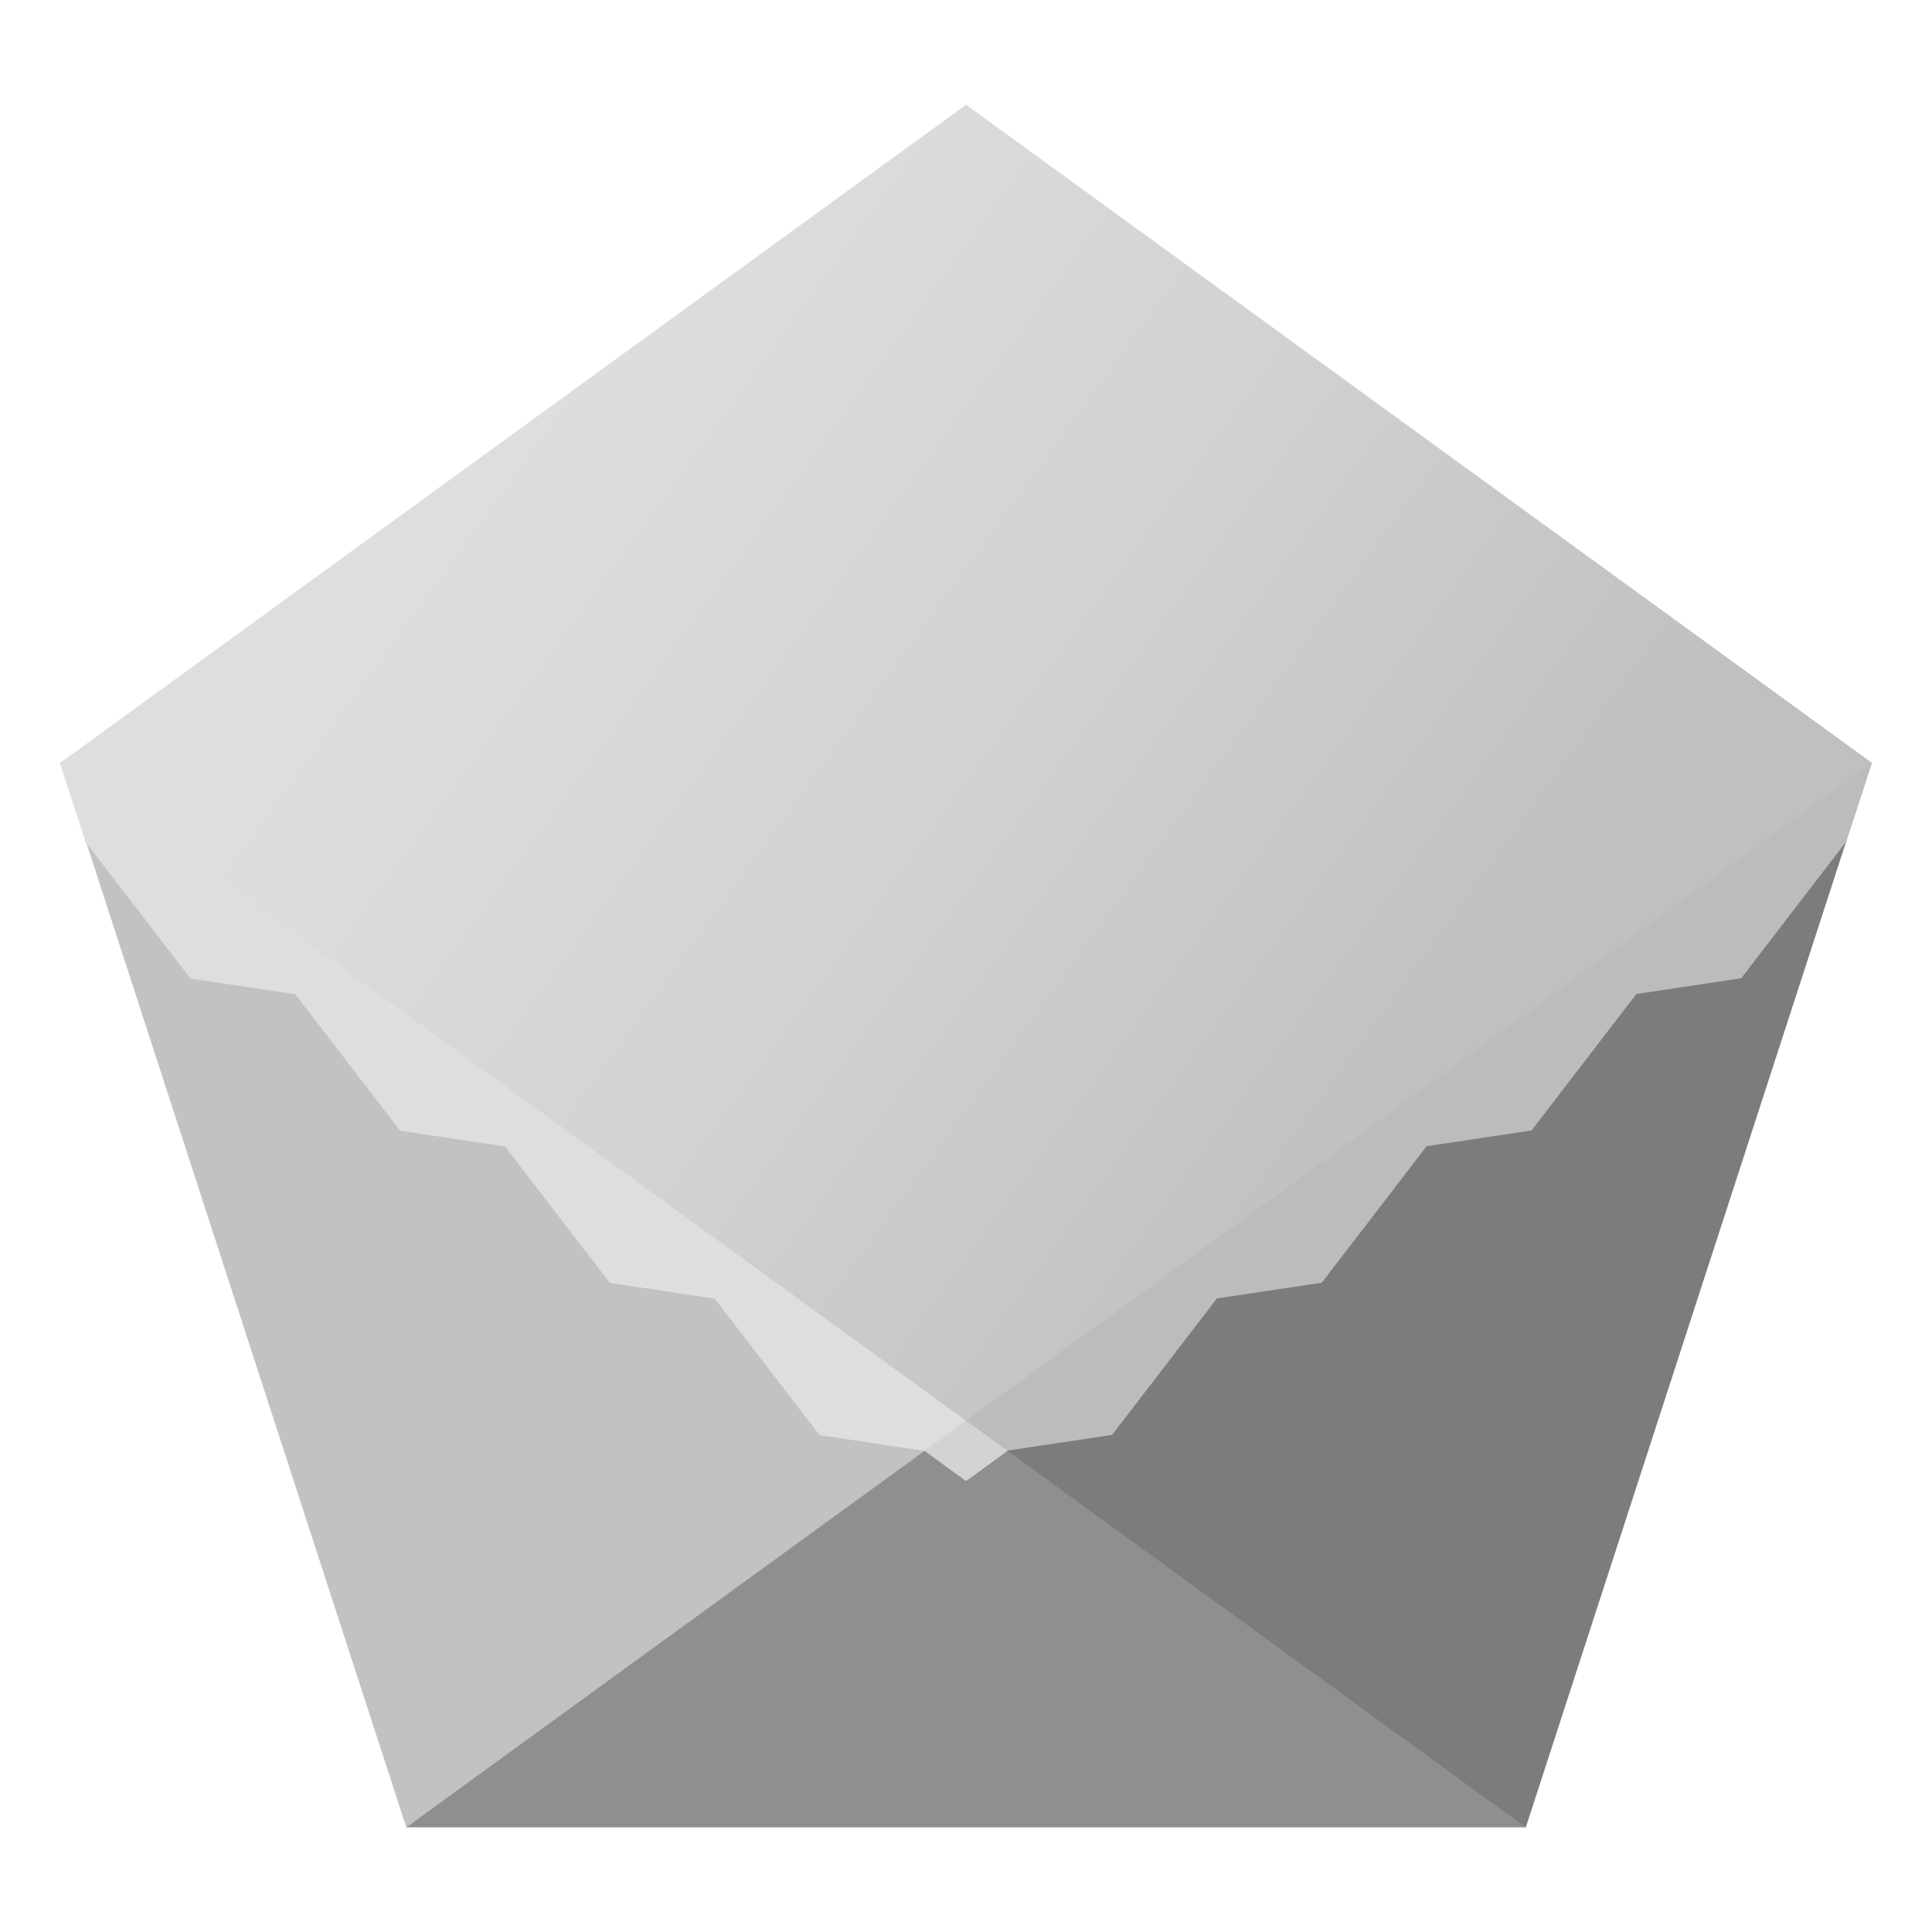
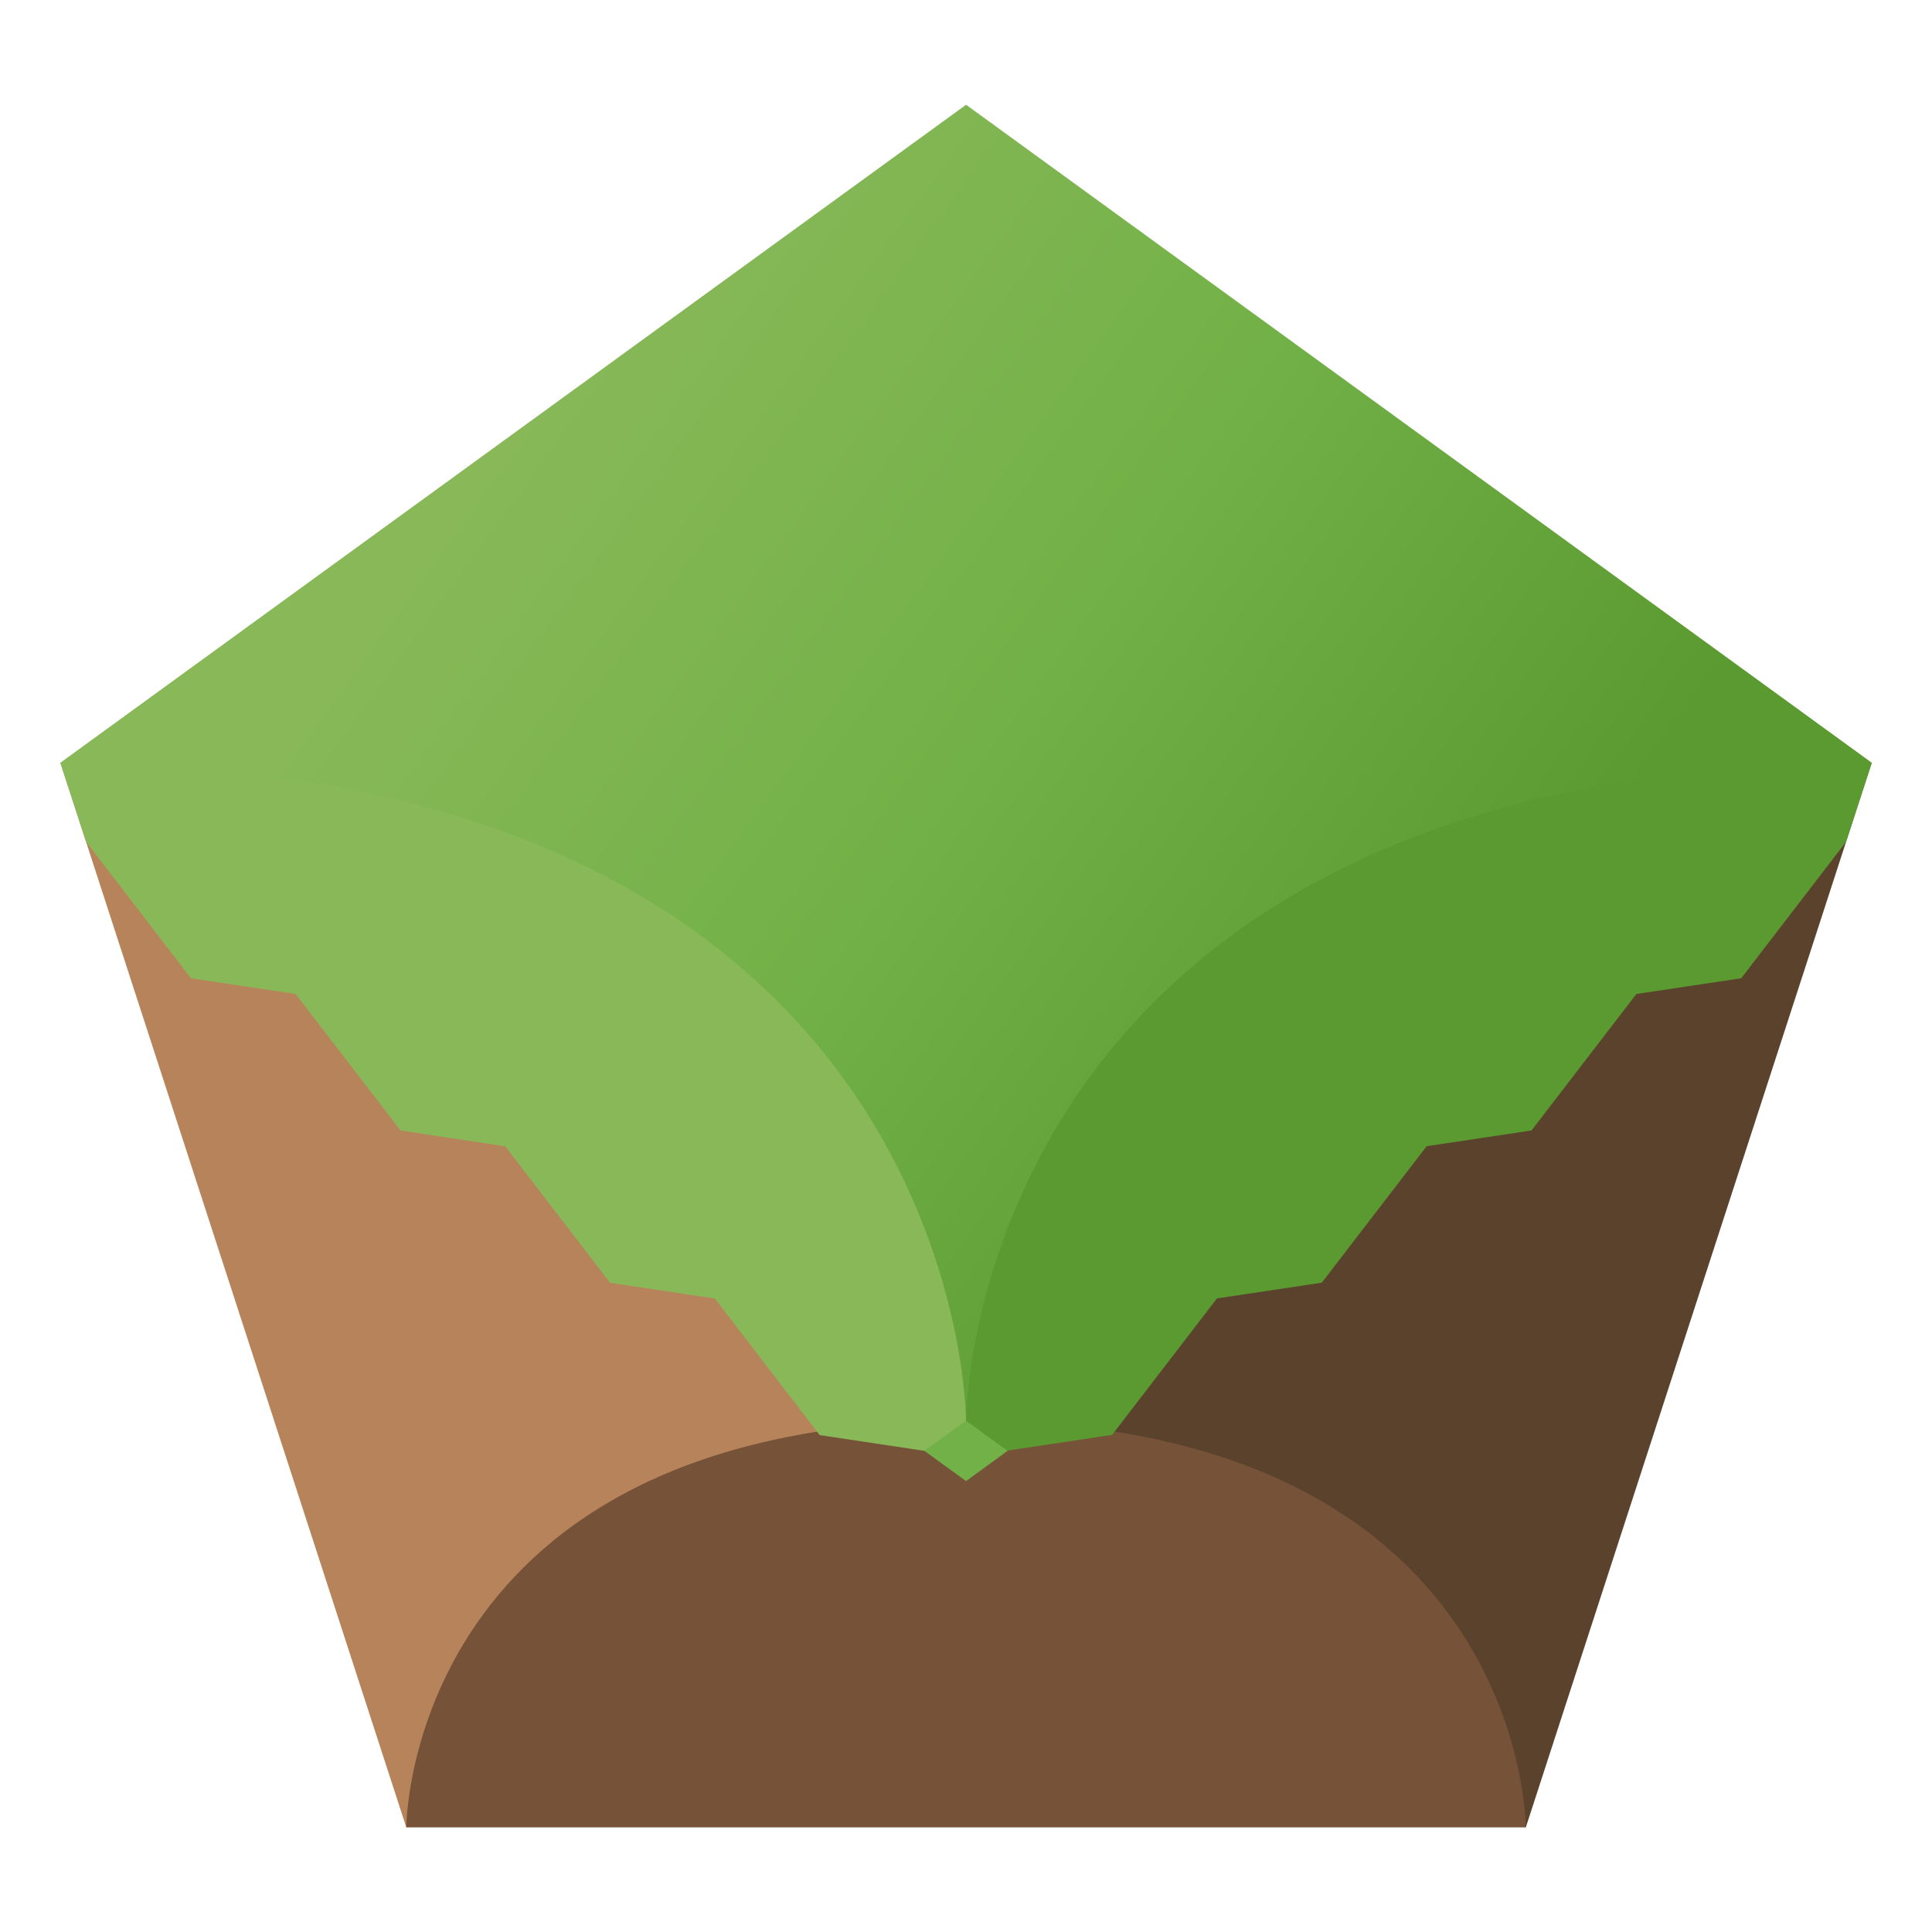
- <svg xmlns="http://www.w3.org/2000/svg" width="64" height="64" version="1.1" viewBox="0 0 16.933 16.933">
-   <defs>
+ <svg xmlns="http://www.w3.org/2000/svg" width="64" height="64" version="1.1" viewBox="0 0 16.933 16.933" id="svg29">
+   <defs id="defs9">
    <linearGradient id="linearGradient84726" x1="4.498" x2="12.435" y1="3.801" y2="9.568" gradientUnits="userSpaceOnUse">
-       <stop stop-color="#dedede" offset="0" />
-       <stop stop-color="#d2d2d2" offset=".5" />
-       <stop stop-color="#c0c0c0" offset="1" />
+       <stop stop-color="#88b858" offset="0" id="stop2" />
+       <stop stop-color="#72b147" offset=".5" id="stop4" />
+       <stop stop-color="#5a9a30" offset="1" id="stop6" />
    </linearGradient>
  </defs>
-   <g>
-     <path d="m3.561 16.016s0-3.564 4.906-3.564c4.907 0 4.906 3.564 4.906 3.564z" fill="#8f8f8f" />
-     <path d="m8.467 12.452-4.906 3.564-3.032-9.331z" fill="#c2c2c2" />
-     <path d="m8.467 12.452 7.938-5.767-3.032 9.331z" fill="#7c7c7c" />
-     <path d="m8.831 12.716-0.364 0.265-0.364-0.265c0-0.265 0.364-0.265 0.364-0.265s0.364 0 0.364 0.265z" fill="#d3d3d3" />
-     <path d="m8.467 12.452s-2e-7 -5.767 7.938-5.767l-0.225 0.693-0.919 1.196-0.919 0.138-0.919 1.196-0.919 0.138-0.919 1.196-0.919 0.138-0.919 1.196-0.919 0.138z" fill="#bcbcbc" />
-     <path d="m8.102 12.716-0.919-0.138-0.919-1.196-0.919-0.138-0.919-1.196-0.919-0.138-0.919-1.196-0.919-0.138-0.919-1.196-0.225-0.693c7.938 1e-7 7.938 5.767 7.938 5.767z" fill="#dedede" />
-     <path d="m0.529 6.685 7.938 5.767 7.938-5.767-7.938-5.767z" fill="url(#linearGradient84726)" />
-   </g>
-   <path d="m0.754 7.377-0.225-0.693 7.938 5.767 7.938-5.767-0.225 0.693-7.712 5.603z" fill-opacity="0" />
+   <path d="m 8.467,12.452 7.938,-5.767 -3.032,9.331 z" fill="#5b422d" id="path15" />
+   <path d="M 8.467,12.452 3.561,16.016 0.529,6.685 Z" fill="#b7835a" id="path13" />
+   <path d="m 3.561,16.016 c 0,0 0,-3.564 4.906,-3.564 4.907,0 4.906,3.564 4.906,3.564 z" fill="#765338" id="path11" />
+   <path d="M 8.831,12.716 8.467,12.981 8.102,12.716 c 0,-0.265 0.364,-0.265 0.364,-0.265 0,0 0.364,0 0.364,0.265 z" fill="#72b147" id="path17" />
+   <path d="m 0.529,6.685 7.938,5.767 7.938,-5.767 -7.938,-5.767 z" fill="url(#linearGradient84726)" id="path23" style="fill:url(#linearGradient84726)" />
+   <path d="m 8.467,12.452 c 0,0 -2e-7,-5.767 7.938,-5.767 l -0.225,0.693 -0.919,1.196 -0.919,0.138 -0.919,1.196 -0.919,0.138 -0.919,1.196 -0.919,0.138 -0.919,1.196 -0.919,0.138 z" fill="#5a9a30" id="path19" />
+   <path d="M 8.102,12.716 7.184,12.578 6.265,11.381 5.347,11.243 4.428,10.047 3.51,9.908 2.591,8.712 1.673,8.574 0.754,7.377 0.529,6.685 c 7.938,1e-7 7.938,5.767 7.938,5.767 z" fill="#88b858" id="path21" />
+   <path d="m0.754 7.377-0.225-0.693 7.938 5.767 7.938-5.767-0.225 0.693-7.712 5.603z" fill-opacity="0" id="path27" />
</svg>
